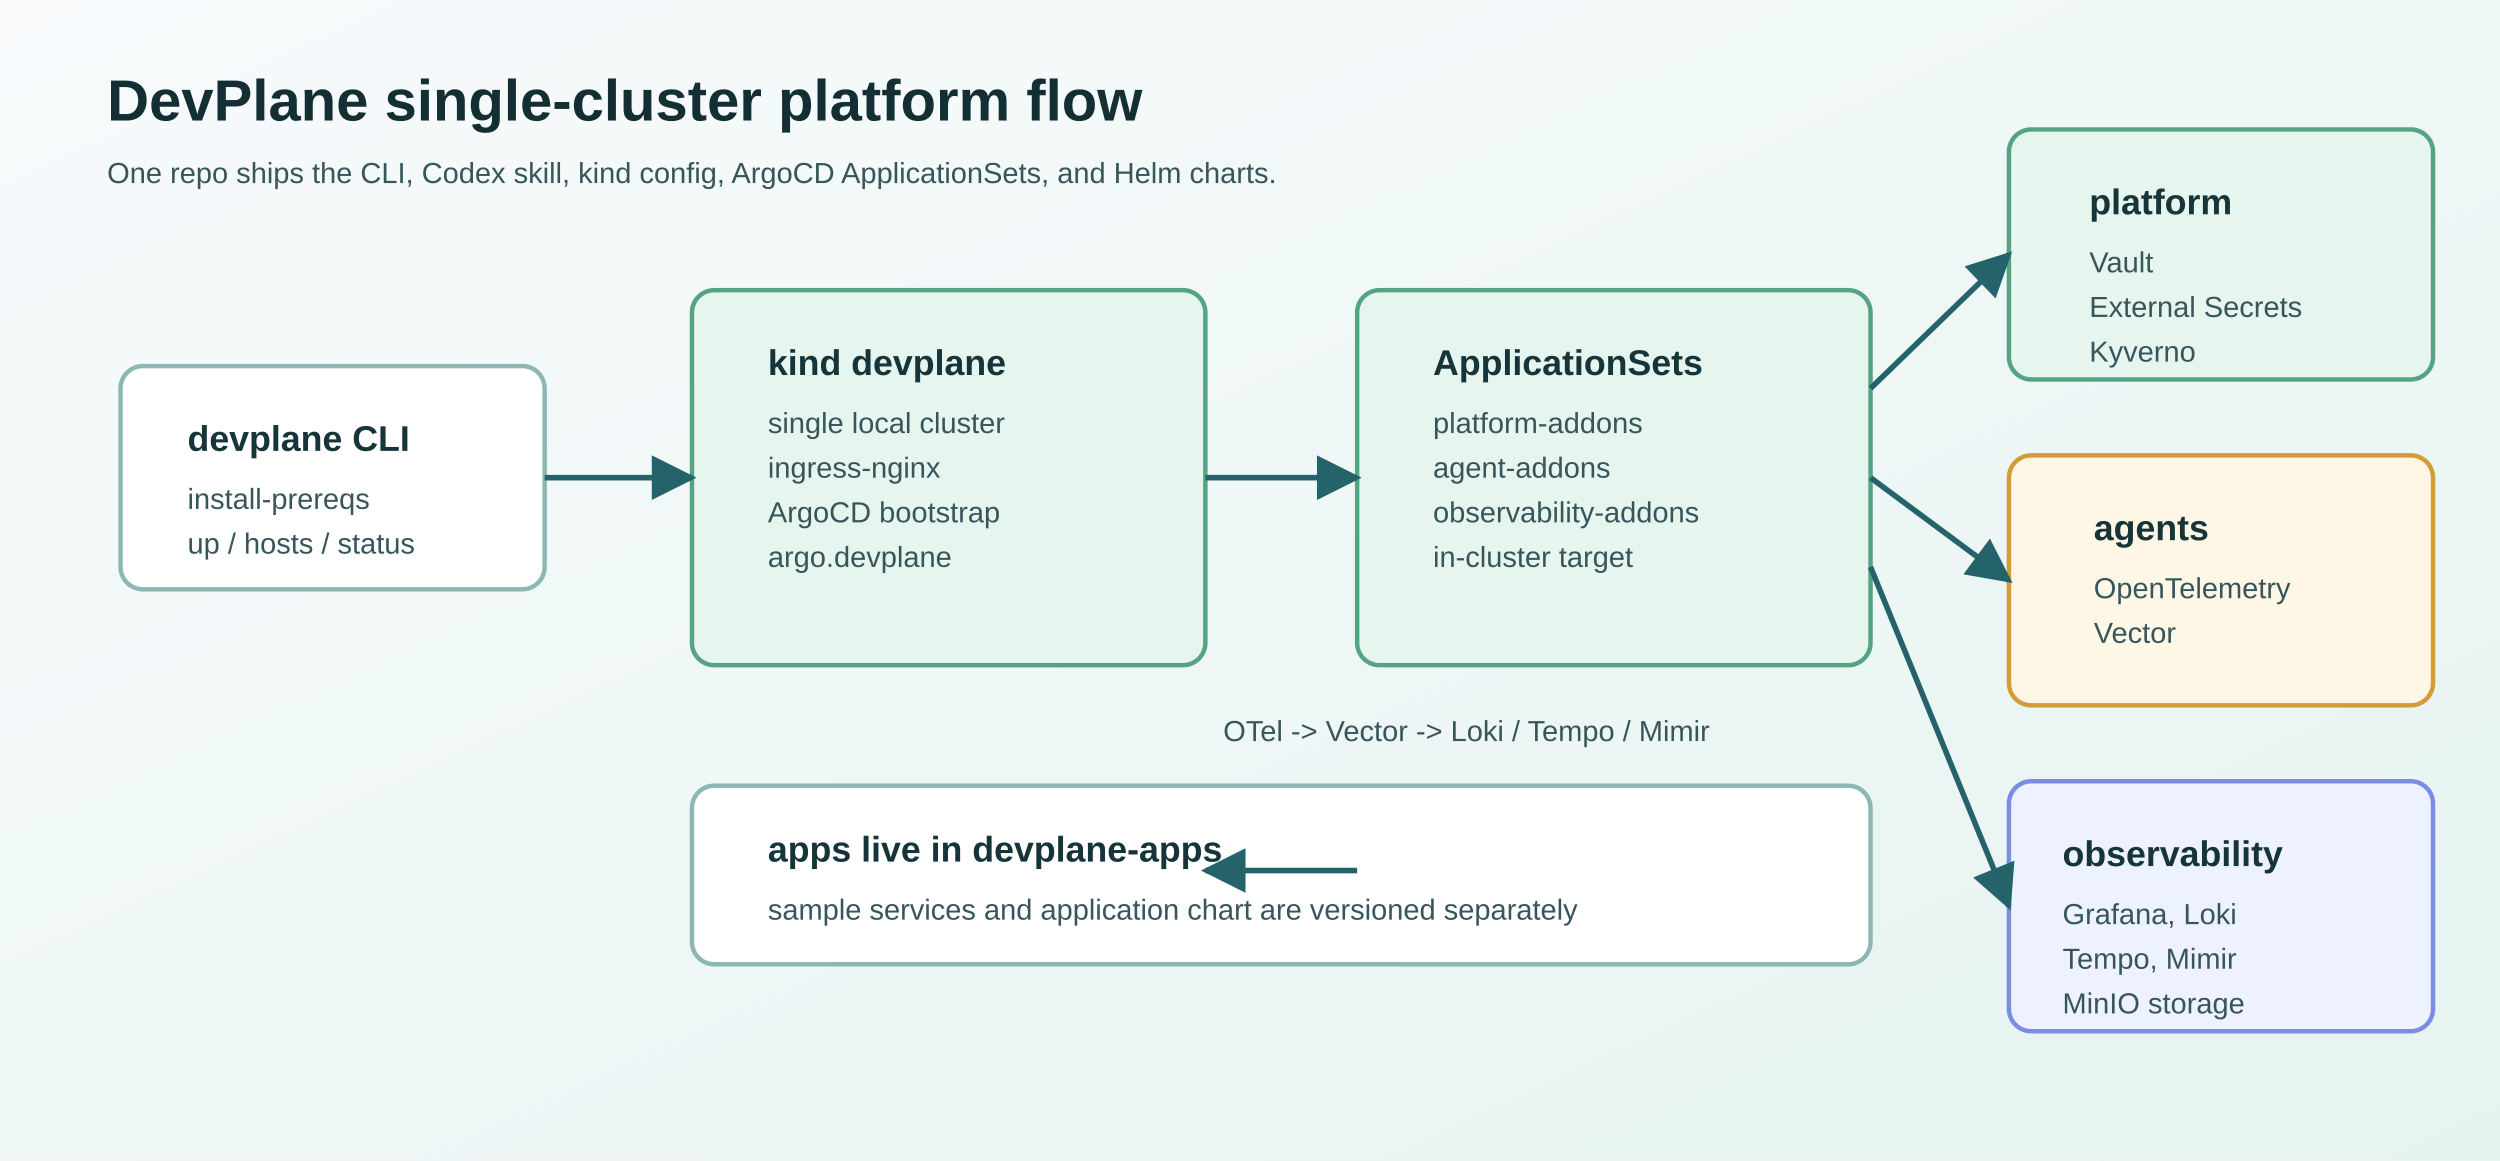
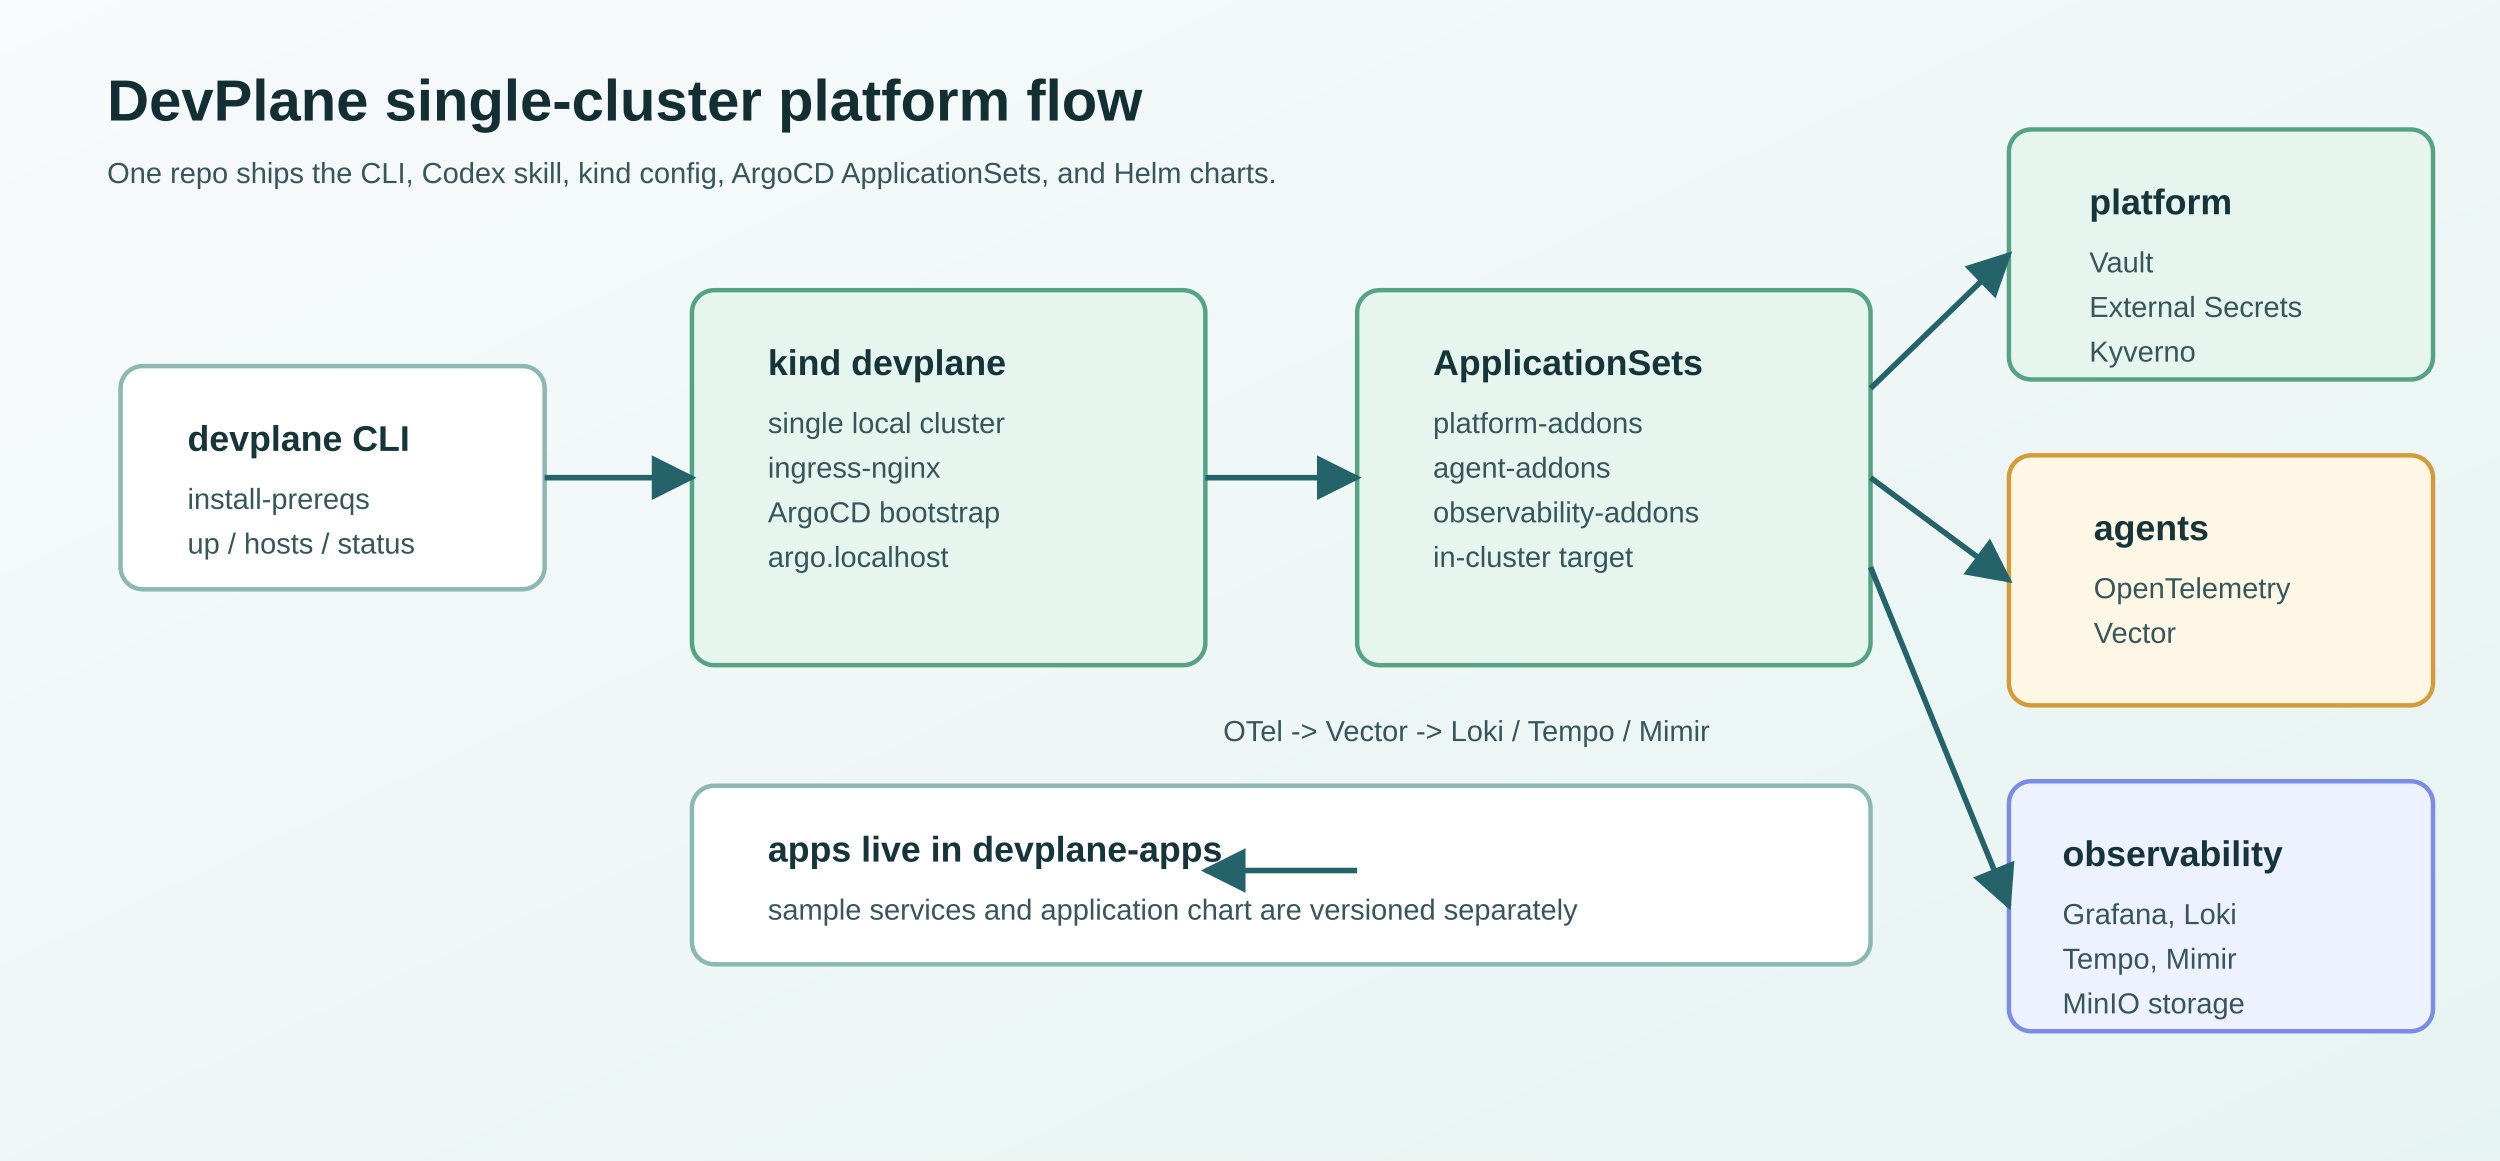
<svg xmlns="http://www.w3.org/2000/svg" width="1120" height="520" viewBox="0 0 1120 520" role="img" aria-labelledby="title desc">
  <defs>
    <linearGradient id="bg" x1="0" y1="0" x2="1" y2="1">
      <stop offset="0" stop-color="#f8fafc" />
      <stop offset="1" stop-color="#e6f4f1" />
    </linearGradient>
    <marker id="arrow" viewBox="0 0 10 10" refX="9" refY="5" markerWidth="8" markerHeight="8" orient="auto-start-reverse">
      <path d="M 0 0 L 10 5 L 0 10 z" fill="#25636a" />
    </marker>
    <style>
      .title { font: 700 26px Arial, sans-serif; fill: #132f33; }
      .label { font: 700 16px Arial, sans-serif; fill: #16353a; }
      .small { font: 13px Arial, sans-serif; fill: #36565b; }
      .box { fill: #ffffff; stroke: #8bb8b2; stroke-width: 2; rx: 10; }
      .core { fill: #e7f5ef; stroke: #54a383; }
      .obs { fill: #eef2ff; stroke: #7b8ce6; }
      .agent { fill: #fff7e6; stroke: #d49b39; }
      .line { stroke: #25636a; stroke-width: 2.5; fill: none; marker-end: url(#arrow); }
    </style>
  </defs>
  <rect width="1120" height="520" fill="url(#bg)" />
  <text x="48" y="54" class="title">DevPlane single-cluster platform flow</text>
  <text x="48" y="82" class="small">One repo ships the CLI, Codex skill, kind config, ArgoCD ApplicationSets, and Helm charts.</text>
  <rect x="54" y="164" width="190" height="100" class="box" />
  <text x="84" y="202" class="label">devplane CLI</text>
  <text x="84" y="228" class="small">install-prereqs</text>
  <text x="84" y="248" class="small">up / hosts / status</text>
  <rect x="310" y="130" width="230" height="168" class="box core" />
  <text x="344" y="168" class="label">kind devplane</text>
  <text x="344" y="194" class="small">single local cluster</text>
  <text x="344" y="214" class="small">ingress-nginx</text>
  <text x="344" y="234" class="small">ArgoCD bootstrap</text>
-   <text x="344" y="254" class="small">argo.devplane</text>
+   <text x="344" y="254" class="small">argo.localhost</text>
  <rect x="608" y="130" width="230" height="168" class="box core" />
  <text x="642" y="168" class="label">ApplicationSets</text>
  <text x="642" y="194" class="small">platform-addons</text>
  <text x="642" y="214" class="small">agent-addons</text>
  <text x="642" y="234" class="small">observability-addons</text>
  <text x="642" y="254" class="small">in-cluster target</text>
  <rect x="900" y="58" width="190" height="112" class="box core" />
  <text x="936" y="96" class="label">platform</text>
  <text x="936" y="122" class="small">Vault</text>
  <text x="936" y="142" class="small">External Secrets</text>
  <text x="936" y="162" class="small">Kyverno</text>
  <rect x="900" y="204" width="190" height="112" class="box agent" />
  <text x="938" y="242" class="label">agents</text>
  <text x="938" y="268" class="small">OpenTelemetry</text>
  <text x="938" y="288" class="small">Vector</text>
  <rect x="900" y="350" width="190" height="112" class="box obs" />
  <text x="924" y="388" class="label">observability</text>
  <text x="924" y="414" class="small">Grafana, Loki</text>
  <text x="924" y="434" class="small">Tempo, Mimir</text>
  <text x="924" y="454" class="small">MinIO storage</text>
  <rect x="310" y="352" width="528" height="80" class="box" />
  <text x="344" y="386" class="label">apps live in devplane-apps</text>
  <text x="344" y="412" class="small">sample services and application chart are versioned separately</text>
  <path class="line" d="M 244 214 L 310 214" />
  <path class="line" d="M 540 214 L 608 214" />
  <path class="line" d="M 838 174 L 900 114" />
  <path class="line" d="M 838 214 L 900 260" />
  <path class="line" d="M 838 254 L 900 406" />
  <path class="line" d="M 608 390 L 540 390" />
  <text x="548" y="332" class="small">OTel -&gt; Vector -&gt; Loki / Tempo / Mimir</text>
</svg>
